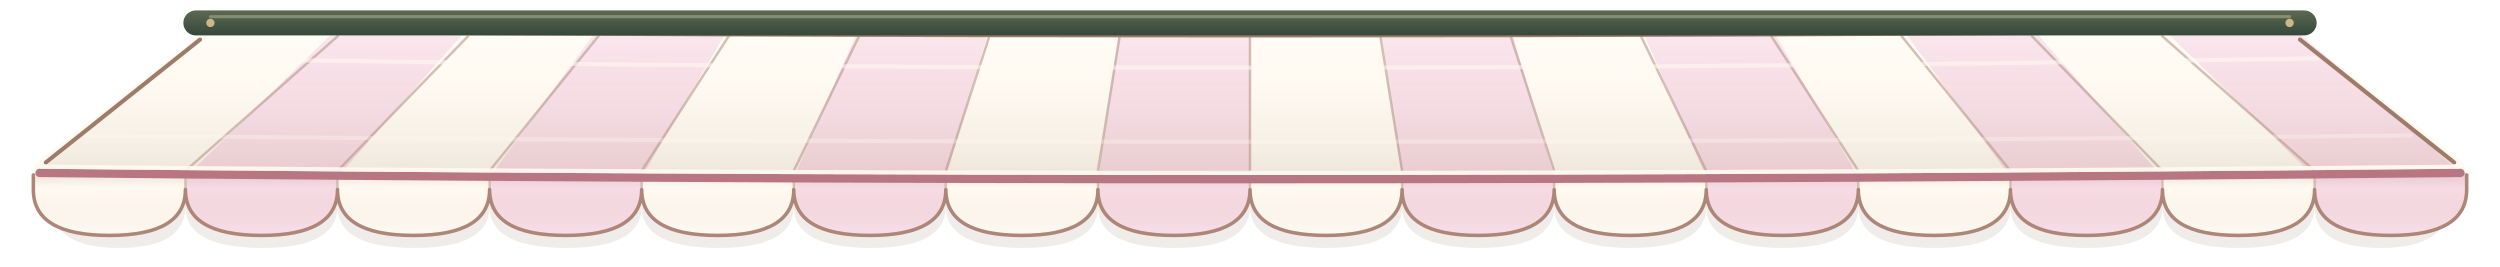
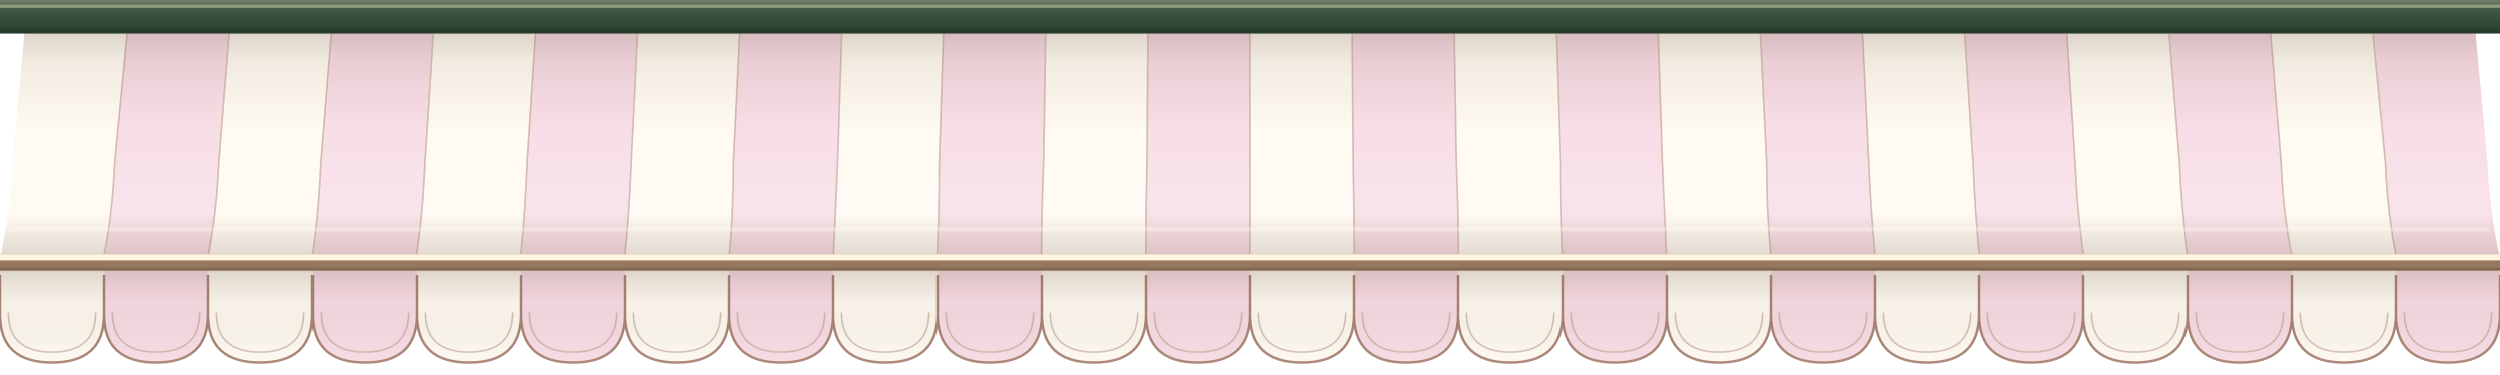
- <svg xmlns="http://www.w3.org/2000/svg" width="1200" height="128" viewBox="0 0 1200 128">
+ <svg xmlns="http://www.w3.org/2000/svg" width="1200" height="180" viewBox="0 0 1200 180" preserveAspectRatio="none">
  <defs>
-     <linearGradient id="awning-light" x2="0" y2="1">
-       <stop stop-color="#ffffff" stop-opacity=".35" />
-       <stop offset=".36" stop-color="#ffffff" stop-opacity=".08" />
-       <stop offset="1" stop-color="#856548" stop-opacity=".14" />
+     <linearGradient id="awning-slope-shade" x1="0" y1="0" x2="0" y2="1">
+       <stop stop-color="#654d3b" stop-opacity=".24" />
+       <stop offset=".15" stop-color="#654d3b" stop-opacity=".09" />
+       <stop offset=".45" stop-color="#ffffff" stop-opacity=".08" />
+       <stop offset=".8" stop-color="#ffffff" stop-opacity=".24" />
+       <stop offset="1" stop-color="#654d3b" stop-opacity=".2" />
    </linearGradient>
-     <linearGradient id="awning-flap" x2="0" y2="1">
-       <stop stop-color="#7d5a43" stop-opacity=".15" />
-       <stop offset=".23" stop-color="#7d5a43" stop-opacity="0" />
-       <stop offset="1" stop-color="#ffffff" stop-opacity=".13" />
+     <linearGradient id="awning-valance-shade" x1="0" y1="0" x2="0" y2="1">
+       <stop stop-color="#654d3b" stop-opacity=".24" />
+       <stop offset=".35" stop-color="#654d3b" stop-opacity=".05" />
+       <stop offset="1" stop-color="#ffffff" stop-opacity=".16" />
    </linearGradient>
-     <linearGradient id="awning-rail" x2="0" y2="1">
-       <stop stop-color="#5e6852" />
-       <stop offset="1" stop-color="#34483a" />
+     <linearGradient id="awning-rail" x1="0" y1="0" x2="0" y2="1">
+       <stop stop-color="#71816b" />
+       <stop offset=".3" stop-color="#415743" />
+       <stop offset="1" stop-color="#283e30" />
    </linearGradient>
-     <clipPath id="awning-canopy">
-       <path d="M102 13H1098Q1104 13 1108 20L1180 76Q1186 81 1182 85H18Q14 81 20 76L92 20Q96 13 102 13Z" />
+     <clipPath id="awning-slope-clip">
+       <path d="M12 13H1188L1194 78Q1195 102 1200 124H0Q5 102 6 78Z" />
    </clipPath>
-     <clipPath id="awning-valance">
-       <path d="M16 83H1184V91Q1184 113 1147.5 113Q1111 113 1111 91Q1111 113 1074.5 113Q1038 113 1038 91Q1038 113 1001.5 113Q965 113 965 91Q965 113 928.5 113Q892 113 892 91Q892 113 855.5 113Q819 113 819 91Q819 113 782.5 113Q746 113 746 91Q746 113 709.5 113Q673 113 673 91Q673 113 636.5 113Q600 113 600 91Q600 113 563.5 113Q527 113 527 91Q527 113 490.5 113Q454 113 454 91Q454 113 417.5 113Q381 113 381 91Q381 113 344.5 113Q308 113 308 91Q308 113 271.5 113Q235 113 235 91Q235 113 198.5 113Q162 113 162 91Q162 113 125.5 113Q89 113 89 91Q89 113 52.5 113Q16 113 16 91Z" />
-     </clipPath>
+     <pattern id="awning-hanging-panels" width="100" height="180" patternUnits="userSpaceOnUse">
+       <path d="M0 128H50V151Q50 174 25 174Q0 174 0 151Z" fill="#fffaf1" />
+       <path d="M50 128H100V151Q100 174 75 174Q50 174 50 151Z" fill="#f7dbe4" />
+       <path d="M0 132V151Q0 174 25 174Q50 174 50 151V132M50 151Q50 174 75 174Q100 174 100 151V132" fill="none" stroke="#a78171" stroke-width="1.2" />
+       <path d="M4 150Q4 169 25 169Q46 169 46 150M54 150Q54 169 75 169Q96 169 96 150" fill="none" stroke="#b99b88" stroke-width=".8" opacity=".6" />
+     </pattern>
+     <mask id="awning-valance-mask" maskUnits="userSpaceOnUse" x="0" y="128" width="1200" height="48">
+       <rect y="128" width="1200" height="48" fill="url(#awning-hanging-panels)" />
+     </mask>
  </defs>
-   <path d="M24 89H1176V96Q1176 119 1143 119Q1111 119 1111 99Q1111 119 1075 119Q1038 119 1038 99Q1038 119 1002 119Q965 119 965 99Q965 119 929 119Q892 119 892 99Q892 119 856 119Q819 119 819 99Q819 119 783 119Q746 119 746 99Q746 119 710 119Q673 119 673 99Q673 119 637 119Q600 119 600 99Q600 119 564 119Q527 119 527 99Q527 119 491 119Q454 119 454 99Q454 119 418 119Q381 119 381 99Q381 119 345 119Q308 119 308 99Q308 119 272 119Q235 119 235 99Q235 119 199 119Q162 119 162 99Q162 119 126 119Q89 119 89 99Q89 119 57 119Q24 119 24 96Z" fill="#785a43" opacity=".12" />
-   <path d="M25 79L100 25L106 74L28 93Q17 92 25 79Z" fill="#a57272" stroke="#916c60" stroke-width="2" />
-   <path d="M1175 79L1100 25L1094 74L1172 93Q1183 92 1175 79Z" fill="#b87582" stroke="#916c60" stroke-width="2" />
-   <g clip-path="url(#awning-canopy)">
-     <rect x="16" y="13" width="1168" height="73" fill="#fffaf1" />
+   <g id="awning-sloped-fabric" clip-path="url(#awning-slope-clip)">
+     <rect y="13" width="1200" height="112" fill="#fffaf1" />
    <g fill="#f7dbe4">
-       <path d="M162.5 13H225L162 85H89Z" />
-       <path d="M287.5 13H350L308 85H235Z" />
-       <path d="M412.5 13H475L454 85H381Z" />
-       <path d="M537.5 13H600V85H527Z" />
-       <path d="M662.5 13H725L746 85H673Z" />
-       <path d="M787.5 13H850L892 85H819Z" />
-       <path d="M912.5 13H975L1038 85H965Z" />
-       <path d="M1037.5 13H1100L1184 85H1111Z" />
+       <path d="M61 13H110L105 78Q104 102 100 124H50Q54 102 55 78Z" />
+       <path d="M159 13H208L204 78Q203 102 200 124H150Q153 102 154 78Z" />
+       <path d="M257 13H306L303 78Q302 102 300 124H250Q252 102 253 78Z" />
+       <path d="M355 13H404L402 78Q401 102 400 124H350Q352 102 352 78Z" />
+       <path d="M453 13H502L501 78Q500 102 500 124H450Q451 102 451 78Z" />
+       <path d="M551 13H600V124H550Q550 102 550.5 78Z" />
+       <path d="M649 13H698L699 78Q700 102 700 124H650Q650 102 649.5 78Z" />
+       <path d="M747 13H796L798 78Q799 102 800 124H750Q749 102 749 78Z" />
+       <path d="M845 13H894L897 78Q898 102 900 124H850Q848 102 848 78Z" />
+       <path d="M943 13H992L996 78Q997 102 1000 124H950Q948 102 947 78Z" />
+       <path d="M1041 13H1090L1095 78Q1096 102 1100 124H1050Q1047 102 1046 78Z" />
+       <path d="M1139 13H1188L1194 78Q1195 102 1200 124H1150Q1146 102 1145 78Z" />
    </g>
-     <path d="M100 13H1100L1184 85H16Z" fill="url(#awning-light)" />
-     <g fill="none" stroke="#b59486" stroke-width="1.2" opacity=".58">
-       <path d="M162.5 17L89 82M225 17L162 82M287.5 17L235 82M350 17L308 82M412.5 17L381 82M475 17L454 82M537.5 17L527 82M600 17V82M662.5 17L673 82M725 17L746 82M787.5 17L819 82M850 17L892 82M912.5 17L965 82M975 17L1038 82M1037.5 17L1111 82" />
+     <rect y="13" width="1200" height="112" fill="url(#awning-slope-shade)" />
+     <g fill="none" stroke="#ad8b79" stroke-width=".8" opacity=".5">
+       <path d="M61 16L55 78Q54 102 50 122M110 16L105 78Q104 102 100 122M159 16L154 78Q153 102 150 122M208 16L204 78Q203 102 200 122" />
+       <path d="M257 16L253 78Q252 102 250 122M306 16L303 78Q302 102 300 122M355 16L352 78Q352 102 350 122M404 16L402 78Q401 102 400 122" />
+       <path d="M453 16L451 78Q451 102 450 122M502 16L501 78Q500 102 500 122M551 16L550.5 78Q550 102 550 122M600 16V122" />
+       <path d="M649 16L649.5 78Q650 102 650 122M698 16L699 78Q700 102 700 122M747 16L749 78Q749 102 750 122M796 16L798 78Q799 102 800 122" />
+       <path d="M845 16L848 78Q848 102 850 122M894 16L897 78Q898 102 900 122M943 16L947 78Q948 102 950 122M992 16L996 78Q997 102 1000 122" />
+       <path d="M1041 16L1046 78Q1047 102 1050 122M1090 16L1095 78Q1096 102 1100 122M1139 16L1145 78Q1146 102 1150 122" />
    </g>
-     <path d="M87 28Q600 37 1113 28" fill="none" stroke="#fffaf1" stroke-width="2" opacity=".55" />
-     <path d="M41 65Q598 71 1158 65" fill="none" stroke="#fffaf1" stroke-width="2" opacity=".3" />
+     <path d="M5 110H1195" fill="none" stroke="#fffaf1" stroke-width="2" opacity=".36" />
  </g>
-   <path d="M99 15Q601 19 1101 15M22 78L96 19M1178 78L1104 19" fill="none" stroke="#9e7c69" stroke-width="2" stroke-linecap="round" />
-   <g clip-path="url(#awning-valance)">
-     <rect x="16" y="82" width="1168" height="32" fill="#fffaf1" />
-     <g fill="#f7dbe4">
-       <rect x="89" y="82" width="73" height="32" />
-       <rect x="235" y="82" width="73" height="32" />
-       <rect x="381" y="82" width="73" height="32" />
-       <rect x="527" y="82" width="73" height="32" />
-       <rect x="673" y="82" width="73" height="32" />
-       <rect x="819" y="82" width="73" height="32" />
-       <rect x="965" y="82" width="73" height="32" />
-       <rect x="1111" y="82" width="73" height="32" />
-     </g>
-     <rect x="16" y="83" width="1168" height="31" fill="url(#awning-flap)" />
-     <g fill="none" stroke="#b59486" stroke-width="1.2" opacity=".5">
-       <path d="M89 84V91M162 84V91M235 84V91M308 84V91M381 84V91M454 84V91M527 84V91M600 84V91M673 84V91M746 84V91M819 84V91M892 84V91M965 84V91M1038 84V91M1111 84V91" />
-     </g>
+   <g id="awning-hanging-valance">
+     <rect y="128" width="1200" height="48" fill="url(#awning-hanging-panels)" />
+     <rect y="128" width="1200" height="48" fill="url(#awning-valance-shade)" mask="url(#awning-valance-mask)" />
  </g>
-   <path d="M16 84V91Q16 113 52.5 113Q89 113 89 91Q89 113 125.5 113Q162 113 162 91Q162 113 198.5 113Q235 113 235 91Q235 113 271.5 113Q308 113 308 91Q308 113 344.5 113Q381 113 381 91Q381 113 417.5 113Q454 113 454 91Q454 113 490.5 113Q527 113 527 91Q527 113 563.5 113Q600 113 600 91Q600 113 636.5 113Q673 113 673 91Q673 113 709.5 113Q746 113 746 91Q746 113 782.5 113Q819 113 819 91Q819 113 855.5 113Q892 113 892 91Q892 113 928.5 113Q965 113 965 91Q965 113 1001.5 113Q1038 113 1038 91Q1038 113 1074.5 113Q1111 113 1111 91Q1111 113 1147.5 113Q1184 113 1184 91V84" fill="none" stroke="#ad8677" stroke-width="1.7" stroke-linecap="round" stroke-linejoin="round" />
-   <path d="M19 83Q599 89 1181 83" fill="none" stroke="#b87582" stroke-width="4" stroke-linecap="round" />
-   <path d="M20 80Q600 86 1180 80" fill="none" stroke="#fffaf1" stroke-width="2" stroke-linecap="round" opacity=".9" />
-   <rect x="88" y="5" width="1024" height="12" rx="6" fill="url(#awning-rail)" />
-   <path d="M101 8H1099" fill="none" stroke="#a6ad8b" stroke-width="1.5" stroke-linecap="round" opacity=".6" />
-   <circle cx="101" cy="11" r="2" fill="#cfb687" />
-   <circle cx="1099" cy="11" r="2" fill="#cfb687" />
+   <g id="awning-front-bar">
+     <rect y="122" width="1200" height="8" fill="#967861" />
+     <rect y="122" width="1200" height="3" fill="#fff4df" />
+     <path d="M0 129H1200" stroke="#6b5745" stroke-width="1.2" opacity=".5" />
+   </g>
+   <g id="awning-wall-rail">
+     <rect width="1200" height="16" fill="url(#awning-rail)" />
+     <path d="M0 3H1200" stroke="#b3bc9d" stroke-width="1.5" opacity=".65" />
+     <path d="M0 15H1200" stroke="#263b2b" stroke-width="2" />
+   </g>
</svg>
